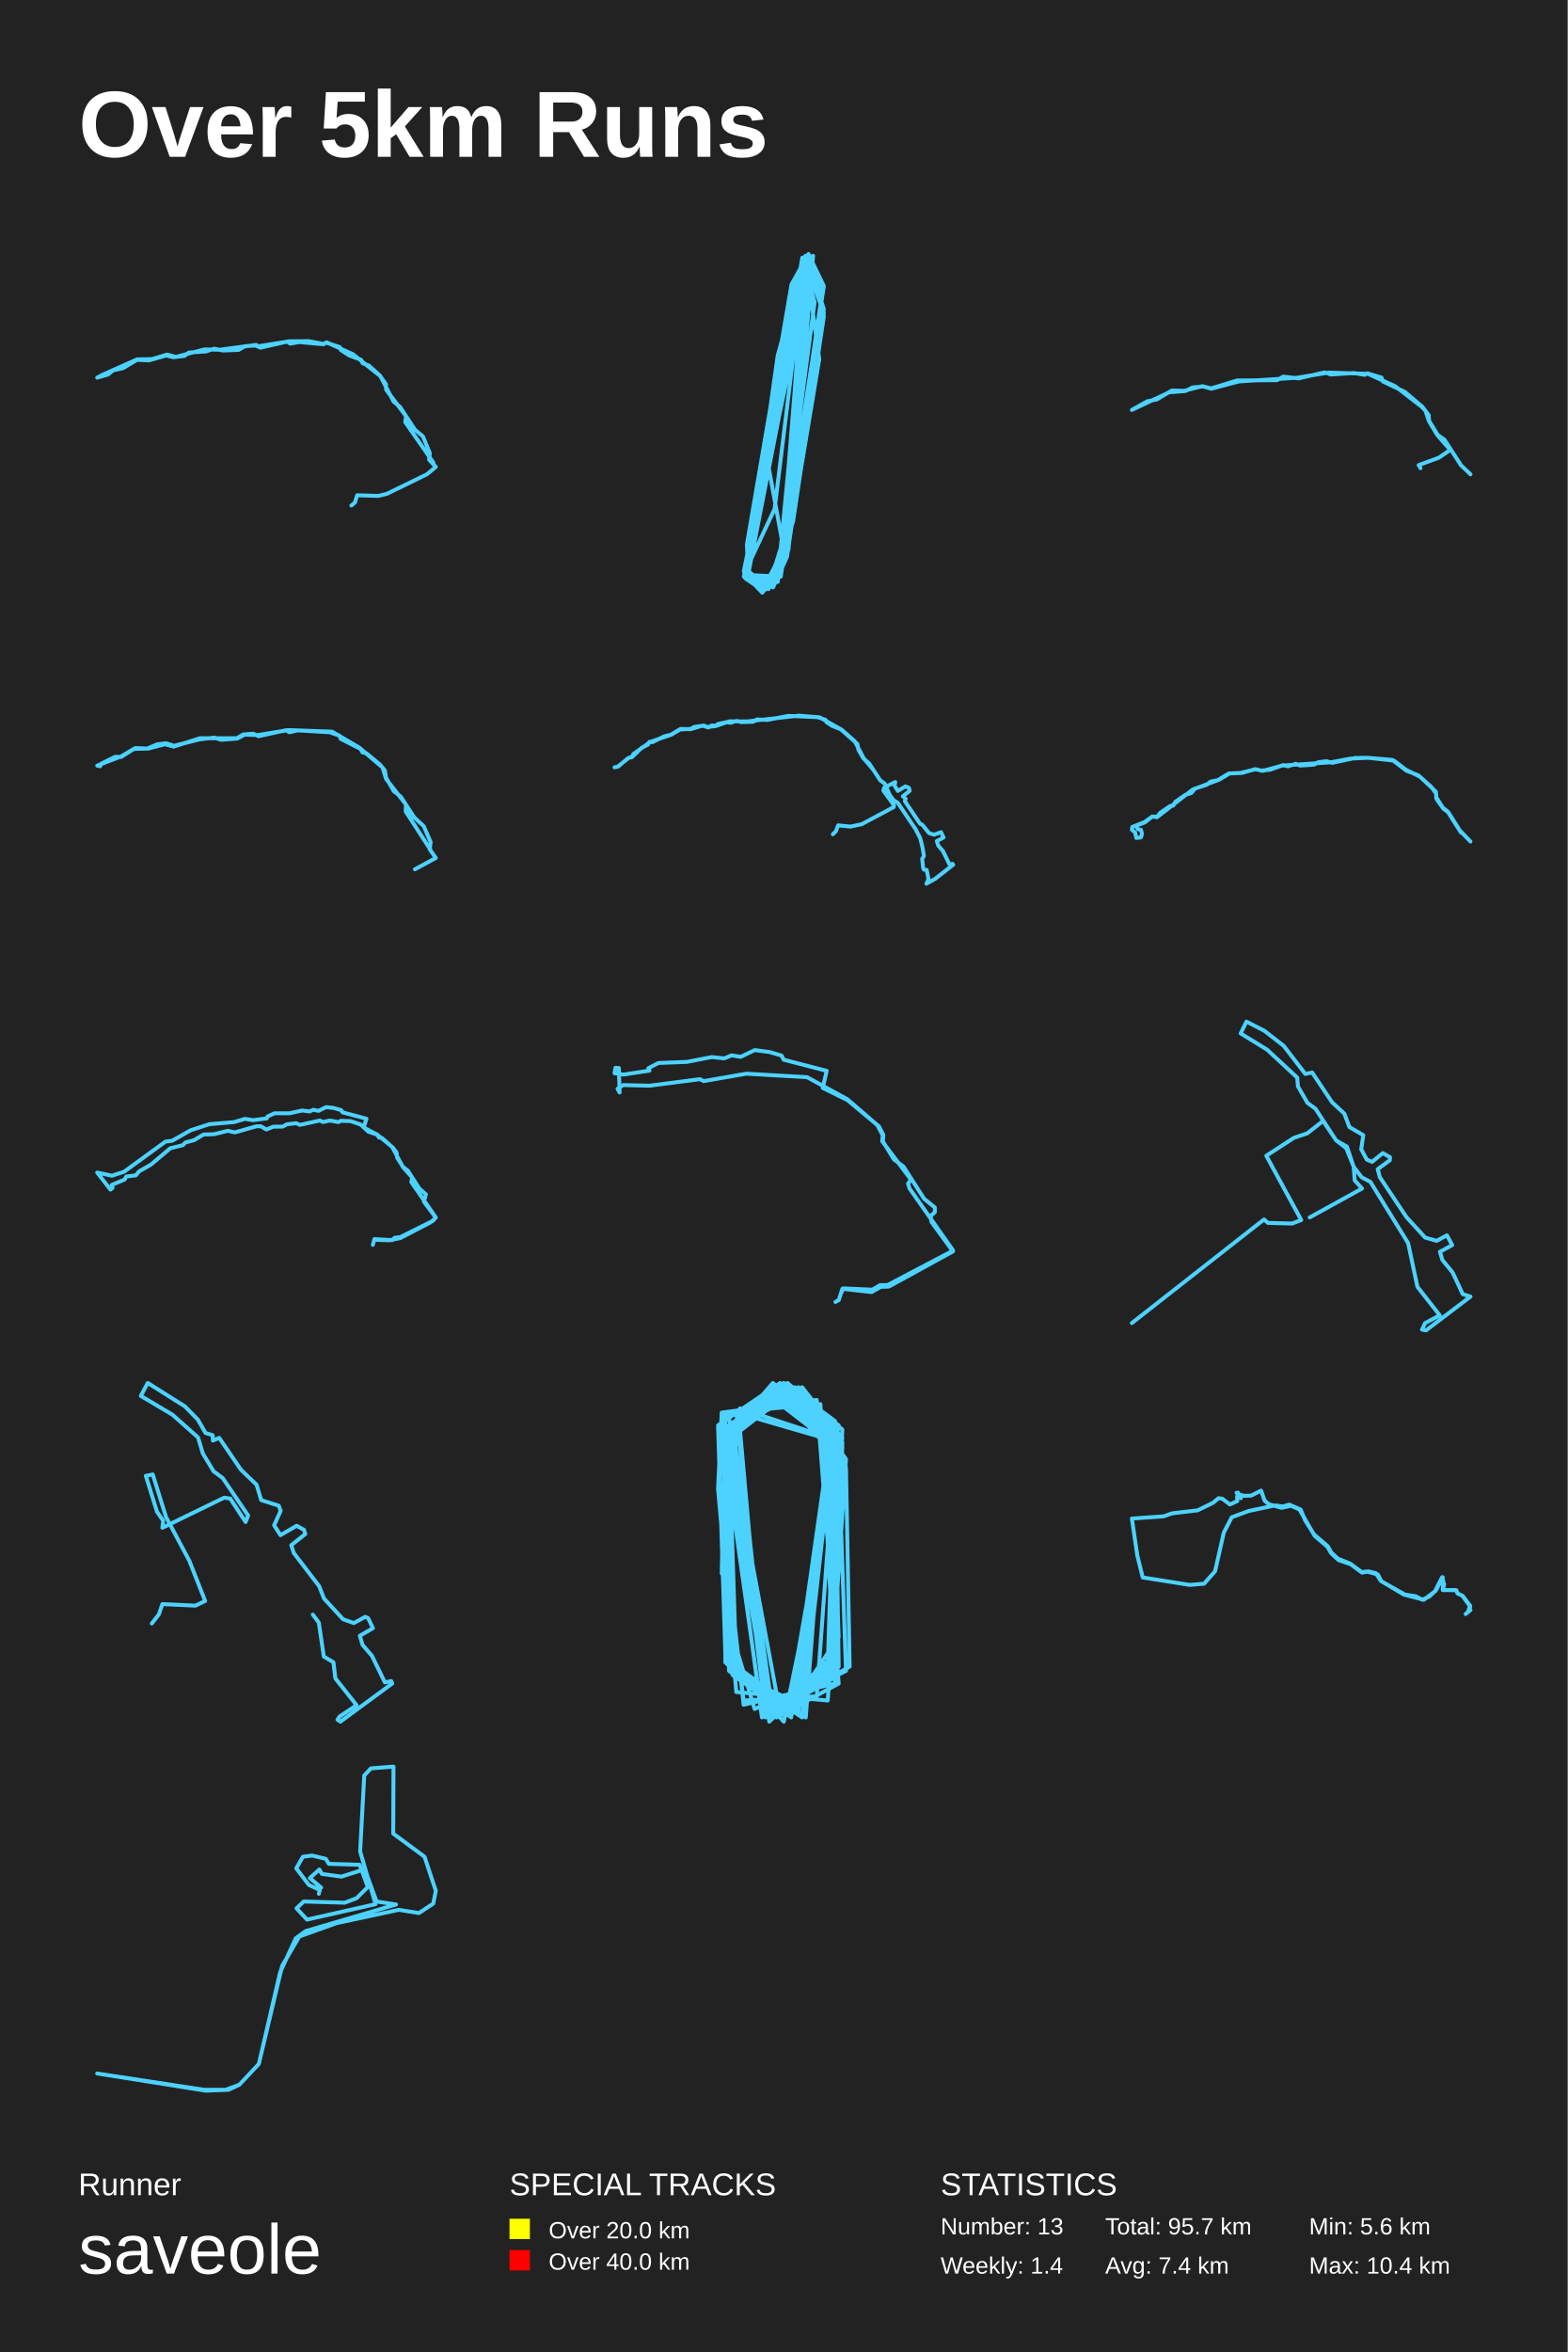
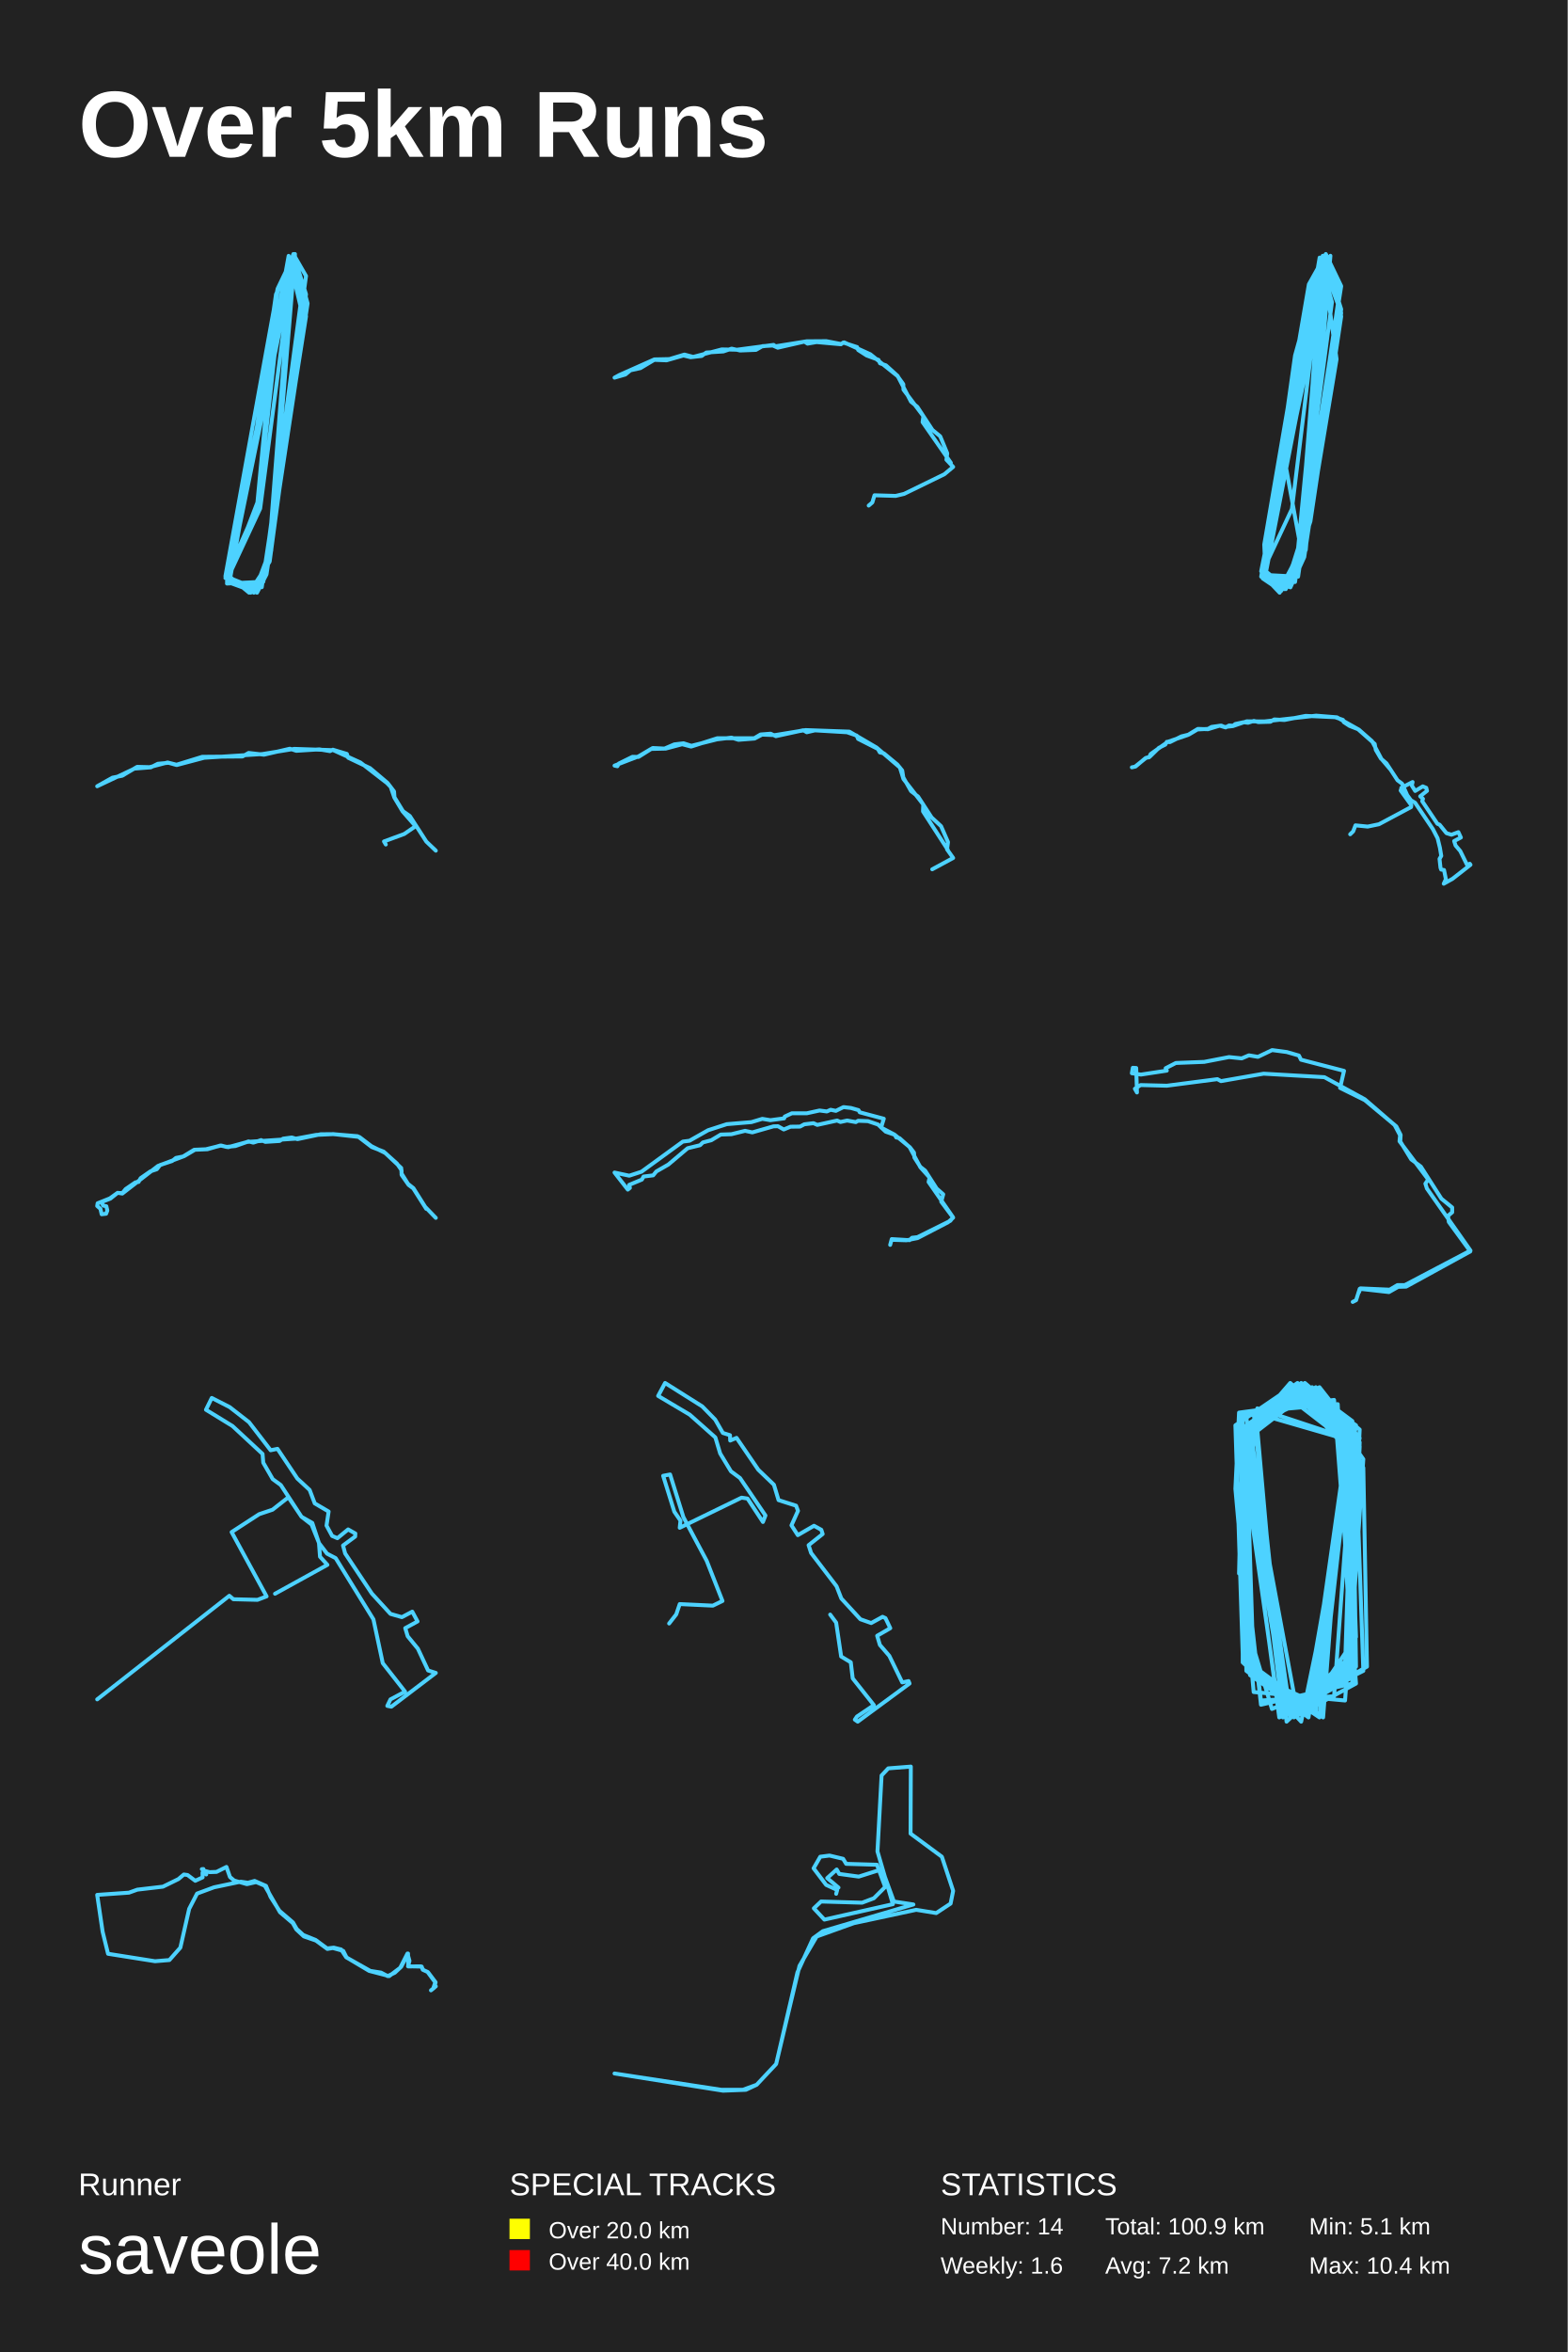
<svg xmlns="http://www.w3.org/2000/svg" baseProfile="full" height="300mm" version="1.1" viewBox="0,0,200,300" width="200mm">
  <defs />
  <rect fill="#222222" height="300" width="200" x="0" y="0" />
  <text fill="#FFFFFF" style="font-size:12px; font-family:Arial; font-weight:bold;" x="10" y="20">Over 5km Runs</text>
  <text fill="#FFFFFF" style="font-size:4px; font-family:Arial" x="10" y="280">Runner</text>
  <text fill="#FFFFFF" style="font-size:9px; font-family:Arial" x="10" y="290">saveole</text>
  <text fill="#FFFFFF" style="font-size:4px; font-family:Arial" x="65" y="280">SPECIAL TRACKS</text>
  <rect fill="yellow" height="2.6" width="2.6" x="65" y="283" />
  <text fill="#FFFFFF" style="font-size:3px; font-family:Arial" x="70" y="285.5">Over 20.0 km</text>
  <rect fill="red" height="2.6" width="2.6" x="65" y="287" />
  <text fill="#FFFFFF" style="font-size:3px; font-family:Arial" x="70" y="289.5">Over 40.0 km</text>
  <text fill="#FFFFFF" style="font-size:4px; font-family:Arial" x="120" y="280">STATISTICS</text>
-   <text fill="#FFFFFF" style="font-size:3px; font-family:Arial" x="120" y="285">Number: 13</text>
-   <text fill="#FFFFFF" style="font-size:3px; font-family:Arial" x="120" y="290">Weekly: 1.4</text>
-   <text fill="#FFFFFF" style="font-size:3px; font-family:Arial" x="141" y="285">Total: 95.7 km</text>
-   <text fill="#FFFFFF" style="font-size:3px; font-family:Arial" x="141" y="290">Avg: 7.4 km</text>
-   <text fill="#FFFFFF" style="font-size:3px; font-family:Arial" x="167" y="285">Min: 5.6 km</text>
+   <text fill="#FFFFFF" style="font-size:3px; font-family:Arial" x="120" y="285">Number: 14</text>
+   <text fill="#FFFFFF" style="font-size:3px; font-family:Arial" x="120" y="290">Weekly: 1.6</text>
+   <text fill="#FFFFFF" style="font-size:3px; font-family:Arial" x="141" y="285">Total: 100.9 km</text>
+   <text fill="#FFFFFF" style="font-size:3px; font-family:Arial" x="141" y="290">Avg: 7.2 km</text>
+   <text fill="#FFFFFF" style="font-size:3px; font-family:Arial" x="167" y="285">Min: 5.1 km</text>
  <text fill="#FFFFFF" style="font-size:3px; font-family:Arial" x="167" y="290">Max: 10.4 km</text>
-   <polyline fill="none" points="55.308,59.034 51.699,53.841 51.802,53.085 49.259,49.702 49.242,49.006 48.486,47.951 45.032,45.185 41.698,43.673 41.269,43.872 39.413,43.514 36.904,43.533 32.935,44.17 32.694,43.991 28.003,44.608 26.078,44.568 22.435,45.523 21.318,45.225 19.394,45.802 17.486,45.842 13.019,47.832 12.4,48.17 13.775,47.772 14.428,47.235 15.699,46.956 17.469,45.901 19.033,45.961 21.198,45.344 22.109,45.563 23.518,45.404 24.102,44.966 26.284,44.827 27.333,44.469 28.415,44.708 30.443,44.628 31.268,44.15 32.591,44.071 33.227,44.349 36.629,43.573 37.024,43.832 38.176,43.633 41.286,43.912 41.578,43.693 43.348,44.27 43.485,44.648 44.568,45.344 46.08,45.901 46.269,46.339 47.025,46.598 48.52,47.951 50.221,51.234 51.029,51.891 52.954,54.836 53.95,55.652 54.844,57.821 54.741,58.637 55.6,59.552 54.483,60.487 49.345,62.994 48.263,63.253 45.565,63.173 45.29,64.088 44.826,64.486" stroke="#4DD2FF" stroke-linecap="round" stroke-linejoin="round" stroke-width="0.5" />
-   <polyline fill="none" points="103.338,36.493 102.553,32.855 101.375,36.493 94.895,73.554 98.036,74.691 99.804,69.688 103.927,38.539 102.356,32.855 95.484,72.872 97.447,74.918 99.607,70.825 103.142,33.082 95.091,73.781 97.447,75.373 99.804,70.825 102.749,33.082 95.091,73.326 97.251,75.6 100,70.371 102.749,33.082 95.484,72.872 98.036,74.918 100.393,69.461 103.338,32.855 95.484,73.099 97.84,74.918 100,70.371 102.945,32.855 95.287,72.872 97.84,74.918 99.804,70.598 102.945,33.082 95.484,72.872 98.036,74.918 99.607,69.916 103.142,33.082 95.287,72.872 97.644,75.145 100,69.461 102.553,33.309 95.287,73.326 97.84,75.145 99.607,71.962 102.749,32.855 98.822,64.914 95.091,72.872 97.447,75.373 99.804,71.053 103.142,32.855 98.036,59.457 100.196,71.28 98.625,74.918 95.091,73.554 102.553,33.082 105.105,39.903 100.393,71.053 98.625,74.918 95.287,72.872 102.749,32.855 104.516,45.815 100.393,70.598 98.036,75.145 94.895,72.872 102.945,32.627 105.105,39.448 100.196,70.825 97.84,74.918 95.091,73.326 103.731,32.627 100.589,70.143 97.84,75.145 95.091,73.326 103.142,32.627 105.105,40.358 101.178,66.505 98.429,74.691 95.484,74.008 95.287,69.461 100.982,36.265 103.142,32.4 105.105,36.493 99.215,74.236 95.287,73.326 99.215,45.36 102.749,32.627 104.909,37.175 99.607,73.554 95.287,73.326 98.036,56.729" stroke="#4DD2FF" stroke-linecap="round" stroke-linejoin="round" stroke-width="0.5" />
-   <polyline fill="none" points="181.22,59.717 180.988,59.325 183.572,58.375 185.016,57.385 183.358,55.486 182.307,53.732 181.844,52.37 181.362,51.874 177.976,49.253 174.519,47.685 169.547,47.52 165.465,48.18 158.051,48.655 154.541,49.584 153.507,49.295 152.135,49.419 151.244,49.873 149.158,50.038 144.4,52.287 146.343,51.193 147.59,50.946 149.497,49.811 151.083,49.852 153.382,49.253 154.523,49.542 157.802,48.531 162.935,48.49 163.719,48.036 165.679,48.263 168.976,47.499 169.796,47.767 172.737,47.582 174.091,47.809 174.465,47.623 176.248,48.16 176.426,48.655 179.206,49.976 181.434,51.854 182.271,52.948 182.325,53.691 183.412,55.465 184.285,56.084 186.388,59.345 187.6,60.501" stroke="#4DD2FF" stroke-linecap="round" stroke-linejoin="round" stroke-width="0.5" />
-   <polyline fill="none" points="54.907,108.371 51.753,103.495 51.788,102.612 49.258,99.361 48.807,97.897 45.827,95.348 42.361,93.321 36.781,93.121 32.865,93.763 31.219,93.703 30.266,94.204 28.204,94.365 27.32,94.084 25.483,94.305 22.208,95.127 21.203,94.806 20.025,94.947 18.76,95.489 17.061,95.529 15.467,96.472 12.4,97.656 12.764,97.736 12.937,97.395 14.687,96.532 15.45,96.552 17.269,95.408 18.916,95.489 21.03,94.927 22.173,95.228 25.5,94.164 30.214,94.164 31.028,93.683 32.31,93.582 32.986,93.903 36.487,93.141 36.92,93.402 37.96,93.161 42.066,93.402 43.297,93.823 43.47,94.244 46.0,95.529 46.243,95.97 46.762,96.091 48.478,97.515 49.102,98.278 49.24,99.161 50.228,100.907 51.129,101.609 52.845,104.258 54.058,105.381 54.942,107.408 54.82,108.331 55.6,109.435 52.931,110.879" stroke="#4DD2FF" stroke-linecap="round" stroke-linejoin="round" stroke-width="0.5" />
-   <polyline fill="none" points="111.331,98.086 110.226,96.779 109.036,94.534 107.368,93.071 104.558,91.494 101.908,91.281 95.307,92.02 93.049,92.005 91.283,92.616 90.228,92.73 89.798,92.545 88.571,92.716 88.117,92.972 86.768,93.043 85.663,93.696 84.731,93.923 83.246,94.662 82.854,94.62 82.67,94.975 81.848,95.387 80.67,96.538 80.142,96.694 78.866,97.774 78.4,97.873 78.805,97.788 80.228,96.651 80.596,96.595 80.793,96.182 83.013,94.605 85.528,93.753 86.817,92.972 88.105,93.014 89.602,92.559 90.363,92.787 90.804,92.531 91.32,92.574 91.589,92.346 92.645,92.119 93.221,92.19 93.97,91.949 94.534,92.105 96.08,92.062 96.558,91.764 97.871,91.835 100.571,91.309 104.325,91.48 105.331,91.821 105.429,92.105 106.165,92.588 107.257,93.014 109.38,94.89 109.515,95.643 110.165,96.751 110.877,97.362 112.288,99.521 112.877,99.962 113.527,101.425 114.005,102.079 114.533,102.391 116.803,105.758 117.404,106.923 117.698,108.131 117.87,109.168 117.649,109.551 117.772,110.674 117.858,110.915 118.226,110.972 118.459,112.137 118.189,112.719 119.306,112.094 121.6,110.304 121.514,110.176 121.158,110.304 120.299,108.557 119.698,107.847 119.514,107.278 120.373,106.824 120.054,106.142 119.171,106.468 118.533,106.27 117.662,105.19 117.379,105.076 115.441,102.192 115.539,101.894 115.183,101.567 116.054,100.871 115.956,100.487 115.514,100.303 114.545,100.885 114.116,100.203 114.214,99.749 112.778,100.487 112.926,100.601 112.791,100.558 112.693,100.828 114.054,102.718 114.018,102.945 109.92,105.133 108.484,105.431 106.926,105.275 106.632,106.042 106.251,106.412" stroke="#4DD2FF" stroke-linecap="round" stroke-linejoin="round" stroke-width="0.5" />
-   <polyline fill="none" points="186.376,106.187 184.725,103.582 184.127,103.137 183.23,101.852 183.23,101.258 182.632,100.401 180.939,98.885 179.43,98.308 177.622,96.923 174.476,96.66 172.327,96.758 169.736,97.236 163.573,97.649 161.111,98.324 160.114,98.11 158.463,98.588 156.869,98.654 155.502,99.462 152.157,100.714 147.603,104.242 147.005,104.143 146.023,104.852 144.457,105.478 144.4,105.824 144.813,106.187 144.969,106.879 145.539,106.813 145.695,106.401 145.567,105.857 145.169,105.775 144.927,105.33 146.08,104.885 146.991,104.159 147.617,104.176 148.03,103.665 149.282,102.808 149.681,102.758 149.937,102.28 151.19,101.407 152.001,101.143 152.428,100.599 153.965,100.088 154.449,99.692 155.36,99.511 156.769,98.654 158.264,98.588 160.214,98.11 160.883,98.291 162.036,98.176 163.715,97.583 164.313,97.747 165.31,97.418 165.851,97.649 167.672,97.533 168.114,97.236 169.224,97.088 169.95,97.302 172.911,96.676 174.562,96.66 177.85,97.022 179.387,98.193 181.152,99.066 183.187,100.978 183.23,101.687 184.056,103.006 184.739,103.549 186.248,105.939 187.6,107.34" stroke="#4DD2FF" stroke-linecap="round" stroke-linejoin="round" stroke-width="0.5" />
-   <polyline fill="none" points="47.565,158.788 47.765,158.047 50.043,158.186 50.35,157.877 51.043,157.8 55.24,155.717 55.587,155.27 52.469,150.764 52.589,150.193 51.416,148.882 50.043,146.32 48.751,145.163 48.338,145.086 48.151,144.746 46.992,144.345 46.019,143.435 44.727,143.002 43.474,142.956 43.181,143.126 42.075,142.925 41.222,143.111 40.796,142.925 38.264,143.481 37.784,143.265 36.612,143.404 36.065,143.697 34.853,143.712 33.987,144.067 33.254,143.651 32.681,143.666 29.976,144.438 29.056,144.237 27.311,144.669 25.952,144.715 24.739,145.441 23.673,145.718 23.313,146.073 21.728,146.459 19.262,148.542 17.73,149.422 17.33,149.915 16.104,150.07 15.891,150.455 14.266,151.134 14.359,151.52 14.092,151.736 12.4,149.56 14.279,149.962 15.838,149.452 21.115,145.61 21.967,145.502 24.339,144.16 26.724,143.388 29.869,143.126 31.255,142.709 32.281,142.879 34.04,142.648 34.12,142.416 35.026,141.999 36.932,141.999 38.557,141.645 39.49,141.768 39.97,141.552 40.636,141.691 41.609,141.212 42.555,141.321 43.527,141.598 43.687,141.876 46.752,142.694 46.406,143.82 48.111,144.715 50.083,146.336 50.603,147.014 50.656,147.647 51.416,148.835 52.029,149.314 53.495,151.597 54.334,152.338 54.081,153.279 55.6,155.316 54.947,155.902 51.056,157.923 49.644,158.201 47.738,158.139" stroke="#4DD2FF" stroke-linecap="round" stroke-linejoin="round" stroke-width="0.5" />
-   <polyline fill="none" points="107.369,164.835 107.561,164.333 111.294,164.5 112.281,163.914 113.22,163.914 121.6,159.509 116.037,151.59 115.845,150.976 116.206,150.447 112.546,145.567 112.618,144.814 111.92,143.503 108.115,140.213 102.962,137.396 95.208,136.95 89.766,137.898 89.308,137.647 82.855,138.484 79.508,138.4 78.785,138.874 79.05,139.348 78.954,136.225 78.52,136.197 78.4,136.894 79.556,137.062 82.855,136.56 82.71,136.253 84.011,135.584 87.623,135.444 90.801,134.831 92.415,134.998 93.33,134.608 94.486,134.803 96.292,133.939 98.17,134.19 99.711,134.636 99.976,135.166 105.466,136.588 104.961,138.763 108.115,140.324 112.136,143.671 112.69,144.758 112.642,145.595 114.039,147.881 115.267,148.801 117.892,152.9 119.264,154.016 119.264,154.629 118.734,155.075 118.831,155.856 121.576,159.62 113.389,164.11 112.377,164.138 111.197,164.807 107.465,164.388 107.007,165.838 106.574,166.061" stroke="#4DD2FF" stroke-linecap="round" stroke-linejoin="round" stroke-width="0.5" />
-   <polyline fill="none" points="144.4,168.756 161.259,155.543 161.774,155.984 164.845,156.062 166.011,155.621 161.55,147.418 165.07,145.133 166.773,144.562 168.791,142.979 170.472,145.471 171.84,146.25 172.692,148.82 173.723,150.169 174.822,150.741 179.642,158.554 180.83,164.135 183.677,167.769 181.816,168.756 181.413,169.586 181.928,169.69 187.6,165.381 186.614,165.07 185.313,162.292 184.013,160.709 183.699,159.67 185.269,158.814 184.596,157.568 183.273,158.269 181.816,157.853 179.44,155.257 176.032,150.144 175.763,149.131 177.31,147.989 177.332,147.6 176.413,147.08 175.046,148.197 174.373,147.911 173.656,146.587 173.925,144.796 172.154,143.758 171.504,142.044 169.934,140.59 167.401,136.8 166.527,136.982 163.769,133.399 161.303,131.478 159.017,130.31 158.277,131.816 161.662,133.893 165.496,137.449 165.585,138.566 166.796,140.668 167.827,141.421 170.45,145.445 171.75,146.457 172.692,148.794 172.826,150.559 173.768,151.597 167.087,155.283" stroke="#4DD2FF" stroke-linecap="round" stroke-linejoin="round" stroke-width="0.5" />
-   <polyline fill="none" points="39.911,205.941 40.673,206.965 41.312,211.291 42.54,212.031 42.786,214.079 45.49,217.494 43.327,218.946 43.057,219.344 43.425,219.6 50.036,214.734 49.913,214.421 49.102,214.592 47.456,211.205 46.251,209.811 45.907,208.644 47.579,207.677 46.964,206.396 46.596,206.225 45.146,207.022 43.769,206.538 41.336,203.892 40.722,202.326 37.478,198.086 37.158,197.09 38.952,195.667 38.78,195.127 37.846,194.614 35.782,195.81 34.971,194.557 35.806,192.708 35.561,192.053 33.324,191.341 32.734,189.378 30.744,187.471 27.966,183.401 27.155,183.743 27.131,183.06 26.221,182.775 25.238,181.068 23.592,179.388 18.848,176.4 17.964,178.051 21.994,180.441 25.263,183.344 25.877,185.393 27.254,187.67 28.409,188.524 31.653,193.305 31.333,194.13 29.367,191.142 28.605,191.028 20.716,194.87 20.815,193.96 20.028,192.821 18.603,188.239 19.487,188.069 21.183,193.504 24.157,199.082 26.172,204.205 24.943,204.802 20.716,204.603 20.274,205.912 19.365,207.079" stroke="#4DD2FF" stroke-linecap="round" stroke-linejoin="round" stroke-width="0.5" />
-   <polyline fill="none" points="93.937,209.34 94.87,216.9 104.197,216.36 106.529,184.5 98.135,178.02 93.005,183.42 99.534,218.52 106.063,211.5 106.063,183.96 99.067,177.48 93.005,181.8 92.538,212.04 99.534,218.52 106.529,212.58 106.995,183.96 93.937,180.18 98.135,219.6 105.596,212.58 106.529,183.42 100.466,177.48 93.005,182.34 93.471,213.66 100.466,218.52 106.529,183.96 100.466,176.94 93.005,181.8 98.135,218.52 106.063,214.2 107.928,186.12 100.466,177.48 93.471,181.8 98.601,219.06 106.995,212.58 106.529,181.26 100,176.4 92.538,183.42 93.471,212.58 100,219.6 107.462,183.42 101.865,176.94 94.404,182.34 97.668,219.06 106.529,212.04 106.995,182.88 102.332,176.94 92.538,182.34 92.538,212.04 100.466,218.52 106.995,208.8 106.063,182.88 98.601,176.4 92.538,183.42 93.005,213.12 100.933,219.06 106.995,181.8 100,176.94 92.538,182.34 93.471,212.58 100.933,218.52 106.063,182.34 99.067,176.94 92.538,182.34 93.937,212.58 101.865,218.52 106.063,181.8 99.067,177.48 93.005,183.96 93.937,213.12 101.399,217.98 106.063,181.8 99.067,176.94 93.005,183.96 92.538,211.5 102.798,219.06 105.596,182.34 99.534,176.94 92.072,182.88 98.135,218.52 105.596,213.12 106.529,185.58 99.067,177.48 92.072,182.88 93.471,213.12 102.332,219.06 106.529,181.8 98.135,176.94 92.072,183.96 93.937,213.66 102.332,217.44 106.529,181.8 100.466,176.4 93.471,182.34 93.005,212.04 100,218.52 106.063,213.12 107.462,182.34 100.466,176.4 92.538,183.42 98.135,218.52 106.063,213.66 106.995,183.96 101.399,177.48 93.005,180.72 97.668,218.52 106.063,213.66 106.995,185.04 101.399,177.48 93.005,182.88 92.538,212.04 99.067,217.98 106.529,212.04 106.995,185.58 100.933,177.48 92.538,183.96 98.135,218.52 106.063,211.5 106.529,185.58 101.865,178.02 92.538,182.34 98.601,218.52 106.063,214.2 107.462,184.5 101.399,176.94 93.005,181.8 98.601,218.52 106.529,213.12 106.529,183.96 99.534,177.48 93.471,182.34 98.601,218.52 106.529,212.04 107.462,183.96 94.404,179.64 92.072,200.7 92.538,180.72 102.332,178.56 106.995,186.12 107.928,213.12 97.202,218.52 92.072,182.34 102.332,177.48 107.928,187.2 108.394,212.58 97.202,219.06 92.072,180.72 101.865,177.48 107.928,186.12 105.596,216.9 93.937,215.82 91.606,189.9 92.072,180.18 104.197,178.56 106.995,214.74 99.067,219.06 92.538,210.96 91.606,181.8 99.534,176.4 106.995,186.66 106.529,213.66 96.269,217.98 92.538,205.56 92.538,180.18 104.664,179.1 106.529,214.74 94.87,217.44 93.005,200.7" stroke="#4DD2FF" stroke-linecap="round" stroke-linejoin="round" stroke-width="0.5" />
-   <polyline fill="none" points="157.95,190.396 157.748,190.412 158.036,190.612 158.742,190.795 159.622,190.762 160.89,190.129 161.337,191.412 161.87,191.862 163.499,192.328 164.681,192.061 165.777,192.528 167.723,195.91 169.351,197.292 169.798,198.092 170.764,198.991 172.306,199.524 173.762,200.59 174.468,200.474 175.795,200.84 176.213,201.673 179.095,203.389 181.647,204.055 183.059,202.989 183.982,201.174 184.241,202.106 184.054,202.806 185.798,202.839 185.928,203.239 186.591,203.539 187.571,204.838 187.398,205.538 186.98,205.871 187.6,205.355 187.312,205.504 187.528,204.855 186.548,203.522 186.029,203.289 185.697,202.806 184.083,202.823 184.054,201.174 183.189,202.856 182.368,203.622 181.459,204.055 180.609,203.606 179.24,203.389 176.169,201.657 175.521,200.657 174.584,200.424 173.733,200.524 172.263,199.441 170.692,198.808 169.856,198.042 169.38,197.209 167.65,195.726 166.512,193.944 165.935,192.545 164.479,191.912 163.629,192.145 162.706,192.011 159.305,192.728 157.142,193.527 156.133,195.476 155.009,200.424 153.611,202.006 151.78,202.156 145.784,201.207 145.092,198.392 144.4,193.694 148.45,193.411 149.517,193.028 152.789,192.645 154.764,191.678 155.456,191.095 155.932,191.162 156.912,191.895 157.849,191.462 157.834,190.862 158.252,190.895 158.31,191.095" stroke="#4DD2FF" stroke-linecap="round" stroke-linejoin="round" stroke-width="0.5" />
-   <polyline fill="none" points="40.971,240.762 39.531,239.552 40.742,238.455 41.069,239.022 43.556,239.363 46.535,238.417 48.04,242.54 50.527,242.918 38.975,246.322 37.731,247.23 35.735,251.579 33.018,263.266 30.531,265.914 28.764,266.557 26.047,266.557 12.4,264.476 26.244,266.67 29.156,266.557 30.531,265.914 33.018,263.266 35.996,250.747 38.189,247.003 42.935,245.301 50.887,243.599 53.44,244.015 55.273,242.805 55.6,241.178 54.16,236.828 50.167,233.878 50.2,225.33 47.32,225.557 46.469,226.465 45.945,236.148 47.909,242.88 39.171,244.847 37.829,243.41 38.745,242.54 43.982,242.691 45.487,242.124 46.927,240.686 45.88,237.85 41.953,237.736 41.56,237.093 39.825,236.677 38.647,236.828 37.796,238.304 39.4,240.422 40.807,241.065 40.676,241.556" stroke="#4DD2FF" stroke-linecap="round" stroke-linejoin="round" stroke-width="0.5" />
+   <polyline fill="none" points="37.227,48.513 39.042,35.202 37.428,32.4 36.017,36.37 32.992,63.691 28.958,74.199 32.79,75.6 34.202,71.864 37.227,32.867 28.958,73.265 31.782,75.6 34.403,71.63 38.84,38.705 37.428,32.634 35.412,36.837 28.757,73.498 32.588,75.133 34.605,69.762 38.638,40.34 36.823,32.634 29.362,73.732 32.588,75.366 34.605,70.229 37.428,32.634 33.193,64.858 29.16,73.498 31.983,75.6 34.403,71.63 37.63,32.634 29.16,73.965 33.395,74.899 39.042,37.537 37.428,32.4 28.757,73.498 32.79,75.133 34.403,70.463 37.63,32.4 28.958,74.199 32.79,75.6 34,73.265 39.243,38.705 37.63,32.867 35.412,37.07 32.79,64.625 28.757,73.732 32.387,75.6 34,72.331 39.042,40.34 37.428,32.867 28.958,74.432 33.597,74.199 38.638,36.603 37.428,32.867 35.21,37.537 32.588,55.751" stroke="#4DD2FF" stroke-linecap="round" stroke-linejoin="round" stroke-width="0.5" />
+   <polyline fill="none" points="121.308,59.034 117.699,53.841 117.802,53.085 115.259,49.702 115.242,49.006 114.486,47.951 111.032,45.185 107.698,43.673 107.269,43.872 105.413,43.514 102.904,43.533 98.935,44.17 98.694,43.991 94.003,44.608 92.078,44.568 88.435,45.523 87.318,45.225 85.394,45.802 83.486,45.842 79.019,47.832 78.4,48.17 79.775,47.772 80.428,47.235 81.699,46.956 83.469,45.901 85.033,45.961 87.198,45.344 88.109,45.563 89.518,45.404 90.102,44.966 92.284,44.827 93.333,44.469 94.415,44.708 96.443,44.628 97.268,44.15 98.591,44.071 99.227,44.349 102.629,43.573 103.024,43.832 104.176,43.633 107.286,43.912 107.578,43.693 109.348,44.27 109.485,44.648 110.568,45.344 112.08,45.901 112.269,46.339 113.025,46.598 114.52,47.951 116.221,51.234 117.029,51.891 118.954,54.836 119.95,55.652 120.844,57.821 120.741,58.637 121.6,59.552 120.483,60.487 115.345,62.994 114.263,63.253 111.565,63.173 111.29,64.088 110.826,64.486" stroke="#4DD2FF" stroke-linecap="round" stroke-linejoin="round" stroke-width="0.5" />
+   <polyline fill="none" points="169.338,36.493 168.553,32.855 167.375,36.493 160.895,73.554 164.036,74.691 165.804,69.688 169.927,38.539 168.356,32.855 161.484,72.872 163.447,74.918 165.607,70.825 169.142,33.082 161.091,73.781 163.447,75.373 165.804,70.825 168.749,33.082 161.091,73.326 163.251,75.6 166,70.371 168.749,33.082 161.484,72.872 164.036,74.918 166.393,69.461 169.338,32.855 161.484,73.099 163.84,74.918 166,70.371 168.945,32.855 161.287,72.872 163.84,74.918 165.804,70.598 168.945,33.082 161.484,72.872 164.036,74.918 165.607,69.916 169.142,33.082 161.287,72.872 163.644,75.145 166,69.461 168.553,33.309 161.287,73.326 163.84,75.145 165.607,71.962 168.749,32.855 164.822,64.914 161.091,72.872 163.447,75.373 165.804,71.053 169.142,32.855 164.036,59.457 166.196,71.28 164.625,74.918 161.091,73.554 168.553,33.082 171.105,39.903 166.393,71.053 164.625,74.918 161.287,72.872 168.749,32.855 170.516,45.815 166.393,70.598 164.036,75.145 160.895,72.872 168.945,32.627 171.105,39.448 166.196,70.825 163.84,74.918 161.091,73.326 169.731,32.627 166.589,70.143 163.84,75.145 161.091,73.326 169.142,32.627 171.105,40.358 167.178,66.505 164.429,74.691 161.484,74.008 161.287,69.461 166.982,36.265 169.142,32.4 171.105,36.493 165.215,74.236 161.287,73.326 165.215,45.36 168.749,32.627 170.909,37.175 165.607,73.554 161.287,73.326 164.036,56.729" stroke="#4DD2FF" stroke-linecap="round" stroke-linejoin="round" stroke-width="0.5" />
+   <polyline fill="none" points="49.22,107.717 48.988,107.325 51.572,106.375 53.016,105.385 51.358,103.486 50.307,101.732 49.844,100.37 49.362,99.874 45.976,97.253 42.519,95.685 37.547,95.52 33.465,96.18 26.051,96.655 22.541,97.584 21.507,97.295 20.135,97.419 19.244,97.873 17.158,98.038 12.4,100.287 14.343,99.193 15.59,98.946 17.497,97.811 19.083,97.852 21.382,97.253 22.523,97.542 25.802,96.531 30.935,96.49 31.719,96.036 33.679,96.263 36.976,95.499 37.796,95.767 40.737,95.582 42.091,95.809 42.465,95.623 44.248,96.16 44.426,96.655 47.206,97.976 49.434,99.854 50.271,100.948 50.325,101.691 51.412,103.465 52.285,104.084 54.388,107.345 55.6,108.501" stroke="#4DD2FF" stroke-linecap="round" stroke-linejoin="round" stroke-width="0.5" />
+   <polyline fill="none" points="120.907,108.371 117.753,103.495 117.788,102.612 115.258,99.361 114.807,97.897 111.827,95.348 108.361,93.321 102.781,93.121 98.865,93.763 97.219,93.703 96.266,94.204 94.204,94.365 93.32,94.084 91.483,94.305 88.208,95.127 87.203,94.806 86.025,94.947 84.76,95.489 83.061,95.529 81.467,96.472 78.4,97.656 78.764,97.736 78.937,97.395 80.687,96.532 81.45,96.552 83.269,95.408 84.916,95.489 87.03,94.927 88.173,95.228 91.5,94.164 96.214,94.164 97.028,93.683 98.31,93.582 98.986,93.903 102.487,93.141 102.92,93.402 103.96,93.161 108.066,93.402 109.297,93.823 109.47,94.244 112.0,95.529 112.243,95.97 112.762,96.091 114.478,97.515 115.102,98.278 115.24,99.161 116.228,100.907 117.129,101.609 118.845,104.258 120.058,105.381 120.942,107.408 120.82,108.331 121.6,109.435 118.931,110.879" stroke="#4DD2FF" stroke-linecap="round" stroke-linejoin="round" stroke-width="0.5" />
+   <polyline fill="none" points="177.331,98.086 176.226,96.779 175.036,94.534 173.368,93.071 170.558,91.494 167.908,91.281 161.307,92.02 159.049,92.005 157.283,92.616 156.228,92.73 155.798,92.545 154.571,92.716 154.117,92.972 152.768,93.043 151.663,93.696 150.731,93.923 149.246,94.662 148.854,94.62 148.67,94.975 147.848,95.387 146.67,96.538 146.142,96.694 144.866,97.774 144.4,97.873 144.805,97.788 146.228,96.651 146.596,96.595 146.793,96.182 149.013,94.605 151.528,93.753 152.817,92.972 154.105,93.014 155.602,92.559 156.363,92.787 156.804,92.531 157.32,92.574 157.589,92.346 158.645,92.119 159.221,92.19 159.97,91.949 160.534,92.105 162.08,92.062 162.558,91.764 163.871,91.835 166.571,91.309 170.325,91.48 171.331,91.821 171.429,92.105 172.165,92.588 173.257,93.014 175.38,94.89 175.515,95.643 176.165,96.751 176.877,97.362 178.288,99.521 178.877,99.962 179.527,101.425 180.005,102.079 180.533,102.391 182.803,105.758 183.404,106.923 183.698,108.131 183.87,109.168 183.649,109.551 183.772,110.674 183.858,110.915 184.226,110.972 184.459,112.137 184.189,112.719 185.306,112.094 187.6,110.304 187.514,110.176 187.158,110.304 186.299,108.557 185.698,107.847 185.514,107.278 186.373,106.824 186.054,106.142 185.171,106.468 184.533,106.27 183.662,105.19 183.379,105.076 181.441,102.192 181.539,101.894 181.183,101.567 182.054,100.871 181.956,100.487 181.514,100.303 180.545,100.885 180.116,100.203 180.214,99.749 178.778,100.487 178.926,100.601 178.791,100.558 178.693,100.828 180.054,102.718 180.018,102.945 175.92,105.133 174.484,105.431 172.926,105.275 172.632,106.042 172.251,106.412" stroke="#4DD2FF" stroke-linecap="round" stroke-linejoin="round" stroke-width="0.5" />
+   <polyline fill="none" points="54.376,154.187 52.725,151.582 52.127,151.137 51.23,149.852 51.23,149.258 50.632,148.401 48.939,146.885 47.43,146.308 45.622,144.923 42.476,144.66 40.327,144.758 37.736,145.236 31.573,145.649 29.111,146.324 28.114,146.11 26.463,146.588 24.869,146.654 23.502,147.462 20.157,148.714 15.603,152.242 15.005,152.143 14.023,152.852 12.457,153.478 12.4,153.824 12.813,154.187 12.969,154.879 13.539,154.813 13.695,154.401 13.567,153.857 13.169,153.775 12.927,153.33 14.08,152.885 14.991,152.159 15.617,152.176 16.03,151.665 17.282,150.808 17.681,150.758 17.937,150.28 19.19,149.407 20.001,149.143 20.428,148.599 21.965,148.088 22.449,147.692 23.36,147.511 24.769,146.654 26.264,146.588 28.214,146.11 28.883,146.291 30.036,146.176 31.715,145.583 32.313,145.747 33.31,145.418 33.851,145.649 35.672,145.533 36.114,145.236 37.224,145.088 37.95,145.302 40.911,144.676 42.562,144.66 45.85,145.022 47.387,146.193 49.152,147.066 51.187,148.978 51.23,149.687 52.056,151.006 52.739,151.549 54.248,153.939 55.6,155.34" stroke="#4DD2FF" stroke-linecap="round" stroke-linejoin="round" stroke-width="0.5" />
+   <polyline fill="none" points="113.565,158.788 113.765,158.047 116.043,158.186 116.35,157.877 117.043,157.8 121.24,155.717 121.587,155.27 118.469,150.764 118.589,150.193 117.416,148.882 116.043,146.32 114.751,145.163 114.338,145.086 114.151,144.746 112.992,144.345 112.019,143.435 110.727,143.002 109.474,142.956 109.181,143.126 108.075,142.925 107.222,143.111 106.796,142.925 104.264,143.481 103.784,143.265 102.612,143.404 102.065,143.697 100.853,143.712 99.987,144.067 99.254,143.651 98.681,143.666 95.976,144.438 95.056,144.237 93.311,144.669 91.952,144.715 90.739,145.441 89.673,145.718 89.313,146.073 87.728,146.459 85.262,148.542 83.73,149.422 83.33,149.915 82.104,150.07 81.891,150.455 80.266,151.134 80.359,151.52 80.092,151.736 78.4,149.56 80.279,149.962 81.838,149.452 87.115,145.61 87.967,145.502 90.339,144.16 92.724,143.388 95.869,143.126 97.255,142.709 98.281,142.879 100.04,142.648 100.12,142.416 101.026,141.999 102.932,141.999 104.557,141.645 105.49,141.768 105.97,141.552 106.636,141.691 107.609,141.212 108.555,141.321 109.527,141.598 109.687,141.876 112.752,142.694 112.406,143.82 114.111,144.715 116.083,146.336 116.603,147.014 116.656,147.647 117.416,148.835 118.029,149.314 119.495,151.597 120.334,152.338 120.081,153.279 121.6,155.316 120.947,155.902 117.056,157.923 115.644,158.201 113.738,158.139" stroke="#4DD2FF" stroke-linecap="round" stroke-linejoin="round" stroke-width="0.5" />
+   <polyline fill="none" points="173.369,164.835 173.561,164.333 177.294,164.5 178.281,163.914 179.22,163.914 187.6,159.509 182.037,151.59 181.845,150.976 182.206,150.447 178.546,145.567 178.618,144.814 177.92,143.503 174.115,140.213 168.962,137.396 161.208,136.95 155.766,137.898 155.308,137.647 148.855,138.484 145.508,138.4 144.785,138.874 145.05,139.348 144.954,136.225 144.52,136.197 144.4,136.894 145.556,137.062 148.855,136.56 148.71,136.253 150.011,135.584 153.623,135.444 156.801,134.831 158.415,134.998 159.33,134.608 160.486,134.803 162.292,133.939 164.17,134.19 165.711,134.636 165.976,135.166 171.466,136.588 170.961,138.763 174.115,140.324 178.136,143.671 178.69,144.758 178.642,145.595 180.039,147.881 181.267,148.801 183.892,152.9 185.264,154.016 185.264,154.629 184.734,155.075 184.831,155.856 187.576,159.62 179.389,164.11 178.377,164.138 177.197,164.807 173.465,164.388 173.007,165.838 172.574,166.061" stroke="#4DD2FF" stroke-linecap="round" stroke-linejoin="round" stroke-width="0.5" />
+   <polyline fill="none" points="12.4,216.756 29.259,203.543 29.774,203.984 32.845,204.062 34.011,203.621 29.55,195.418 33.07,193.133 34.773,192.562 36.791,190.979 38.472,193.471 39.84,194.25 40.692,196.82 41.723,198.169 42.822,198.741 47.642,206.554 48.83,212.135 51.677,215.769 49.816,216.756 49.413,217.586 49.928,217.69 55.6,213.381 54.614,213.07 53.313,210.292 52.013,208.709 51.699,207.67 53.269,206.814 52.596,205.568 51.273,206.269 49.816,205.853 47.44,203.257 44.032,198.144 43.763,197.131 45.31,195.989 45.332,195.6 44.413,195.08 43.046,196.197 42.373,195.911 41.656,194.587 41.925,192.796 40.154,191.758 39.504,190.044 37.934,188.59 35.401,184.8 34.527,184.982 31.769,181.399 29.303,179.478 27.017,178.31 26.277,179.816 29.662,181.893 33.496,185.449 33.585,186.566 34.796,188.668 35.827,189.421 38.45,193.445 39.75,194.457 40.692,196.794 40.826,198.559 41.768,199.597 35.087,203.283" stroke="#4DD2FF" stroke-linecap="round" stroke-linejoin="round" stroke-width="0.5" />
+   <polyline fill="none" points="105.911,205.941 106.673,206.965 107.312,211.291 108.54,212.031 108.786,214.079 111.49,217.494 109.327,218.946 109.057,219.344 109.425,219.6 116.036,214.734 115.913,214.421 115.102,214.592 113.456,211.205 112.251,209.811 111.907,208.644 113.579,207.677 112.964,206.396 112.596,206.225 111.146,207.022 109.769,206.538 107.336,203.892 106.722,202.326 103.478,198.086 103.158,197.09 104.952,195.667 104.78,195.127 103.846,194.614 101.782,195.81 100.971,194.557 101.806,192.708 101.561,192.053 99.324,191.341 98.734,189.378 96.744,187.471 93.966,183.401 93.155,183.743 93.131,183.06 92.221,182.775 91.238,181.068 89.592,179.388 84.848,176.4 83.964,178.051 87.994,180.441 91.263,183.344 91.877,185.393 93.254,187.67 94.409,188.524 97.653,193.305 97.333,194.13 95.367,191.142 94.605,191.028 86.716,194.87 86.815,193.96 86.028,192.821 84.603,188.239 85.487,188.069 87.183,193.504 90.157,199.082 92.172,204.205 90.943,204.802 86.716,204.603 86.274,205.912 85.365,207.079" stroke="#4DD2FF" stroke-linecap="round" stroke-linejoin="round" stroke-width="0.5" />
+   <polyline fill="none" points="159.937,209.34 160.87,216.9 170.197,216.36 172.529,184.5 164.135,178.02 159.005,183.42 165.534,218.52 172.063,211.5 172.063,183.96 165.067,177.48 159.005,181.8 158.538,212.04 165.534,218.52 172.529,212.58 172.995,183.96 159.937,180.18 164.135,219.6 171.596,212.58 172.529,183.42 166.466,177.48 159.005,182.34 159.471,213.66 166.466,218.52 172.529,183.96 166.466,176.94 159.005,181.8 164.135,218.52 172.063,214.2 173.928,186.12 166.466,177.48 159.471,181.8 164.601,219.06 172.995,212.58 172.529,181.26 166,176.4 158.538,183.42 159.471,212.58 166,219.6 173.462,183.42 167.865,176.94 160.404,182.34 163.668,219.06 172.529,212.04 172.995,182.88 168.332,176.94 158.538,182.34 158.538,212.04 166.466,218.52 172.995,208.8 172.063,182.88 164.601,176.4 158.538,183.42 159.005,213.12 166.933,219.06 172.995,181.8 166,176.94 158.538,182.34 159.471,212.58 166.933,218.52 172.063,182.34 165.067,176.94 158.538,182.34 159.937,212.58 167.865,218.52 172.063,181.8 165.067,177.48 159.005,183.96 159.937,213.12 167.399,217.98 172.063,181.8 165.067,176.94 159.005,183.96 158.538,211.5 168.798,219.06 171.596,182.34 165.534,176.94 158.072,182.88 164.135,218.52 171.596,213.12 172.529,185.58 165.067,177.48 158.072,182.88 159.471,213.12 168.332,219.06 172.529,181.8 164.135,176.94 158.072,183.96 159.937,213.66 168.332,217.44 172.529,181.8 166.466,176.4 159.471,182.34 159.005,212.04 166,218.52 172.063,213.12 173.462,182.34 166.466,176.4 158.538,183.42 164.135,218.52 172.063,213.66 172.995,183.96 167.399,177.48 159.005,180.72 163.668,218.52 172.063,213.66 172.995,185.04 167.399,177.48 159.005,182.88 158.538,212.04 165.067,217.98 172.529,212.04 172.995,185.58 166.933,177.48 158.538,183.96 164.135,218.52 172.063,211.5 172.529,185.58 167.865,178.02 158.538,182.34 164.601,218.52 172.063,214.2 173.462,184.5 167.399,176.94 159.005,181.8 164.601,218.52 172.529,213.12 172.529,183.96 165.534,177.48 159.471,182.34 164.601,218.52 172.529,212.04 173.462,183.96 160.404,179.64 158.072,200.7 158.538,180.72 168.332,178.56 172.995,186.12 173.928,213.12 163.202,218.52 158.072,182.34 168.332,177.48 173.928,187.2 174.394,212.58 163.202,219.06 158.072,180.72 167.865,177.48 173.928,186.12 171.596,216.9 159.937,215.82 157.606,189.9 158.072,180.18 170.197,178.56 172.995,214.74 165.067,219.06 158.538,210.96 157.606,181.8 165.534,176.4 172.995,186.66 172.529,213.66 162.269,217.98 158.538,205.56 158.538,180.18 170.664,179.1 172.529,214.74 160.87,217.44 159.005,200.7" stroke="#4DD2FF" stroke-linecap="round" stroke-linejoin="round" stroke-width="0.5" />
+   <polyline fill="none" points="25.95,238.396 25.748,238.412 26.036,238.612 26.742,238.795 27.622,238.762 28.89,238.129 29.337,239.412 29.87,239.862 31.499,240.328 32.681,240.061 33.777,240.528 35.723,243.91 37.351,245.292 37.798,246.092 38.764,246.991 40.306,247.524 41.762,248.59 42.468,248.474 43.795,248.84 44.213,249.673 47.095,251.389 49.647,252.055 51.059,250.989 51.982,249.174 52.241,250.106 52.054,250.806 53.798,250.839 53.928,251.239 54.591,251.539 55.571,252.838 55.398,253.538 54.98,253.871 55.6,253.355 55.312,253.504 55.528,252.855 54.548,251.522 54.029,251.289 53.697,250.806 52.083,250.823 52.054,249.174 51.189,250.856 50.368,251.622 49.459,252.055 48.609,251.606 47.24,251.389 44.169,249.657 43.521,248.657 42.584,248.424 41.733,248.524 40.263,247.441 38.692,246.808 37.856,246.042 37.38,245.209 35.65,243.726 34.512,241.944 33.935,240.545 32.479,239.912 31.629,240.145 30.706,240.011 27.305,240.728 25.142,241.527 24.133,243.476 23.009,248.424 21.611,250.006 19.78,250.156 13.784,249.207 13.092,246.392 12.4,241.694 16.45,241.411 17.517,241.028 20.789,240.645 22.764,239.678 23.456,239.095 23.932,239.162 24.912,239.895 25.849,239.462 25.834,238.862 26.252,238.895 26.31,239.095" stroke="#4DD2FF" stroke-linecap="round" stroke-linejoin="round" stroke-width="0.5" />
+   <polyline fill="none" points="106.971,240.762 105.531,239.552 106.742,238.455 107.069,239.022 109.556,239.363 112.535,238.417 114.04,242.54 116.527,242.918 104.975,246.322 103.731,247.23 101.735,251.579 99.018,263.266 96.531,265.914 94.764,266.557 92.047,266.557 78.4,264.476 92.244,266.67 95.156,266.557 96.531,265.914 99.018,263.266 101.996,250.747 104.189,247.003 108.935,245.301 116.887,243.599 119.44,244.015 121.273,242.805 121.6,241.178 120.16,236.828 116.167,233.878 116.2,225.33 113.32,225.557 112.469,226.465 111.945,236.148 113.909,242.88 105.171,244.847 103.829,243.41 104.745,242.54 109.982,242.691 111.487,242.124 112.927,240.686 111.88,237.85 107.953,237.736 107.56,237.093 105.825,236.677 104.647,236.828 103.796,238.304 105.4,240.422 106.807,241.065 106.676,241.556" stroke="#4DD2FF" stroke-linecap="round" stroke-linejoin="round" stroke-width="0.5" />
</svg>
